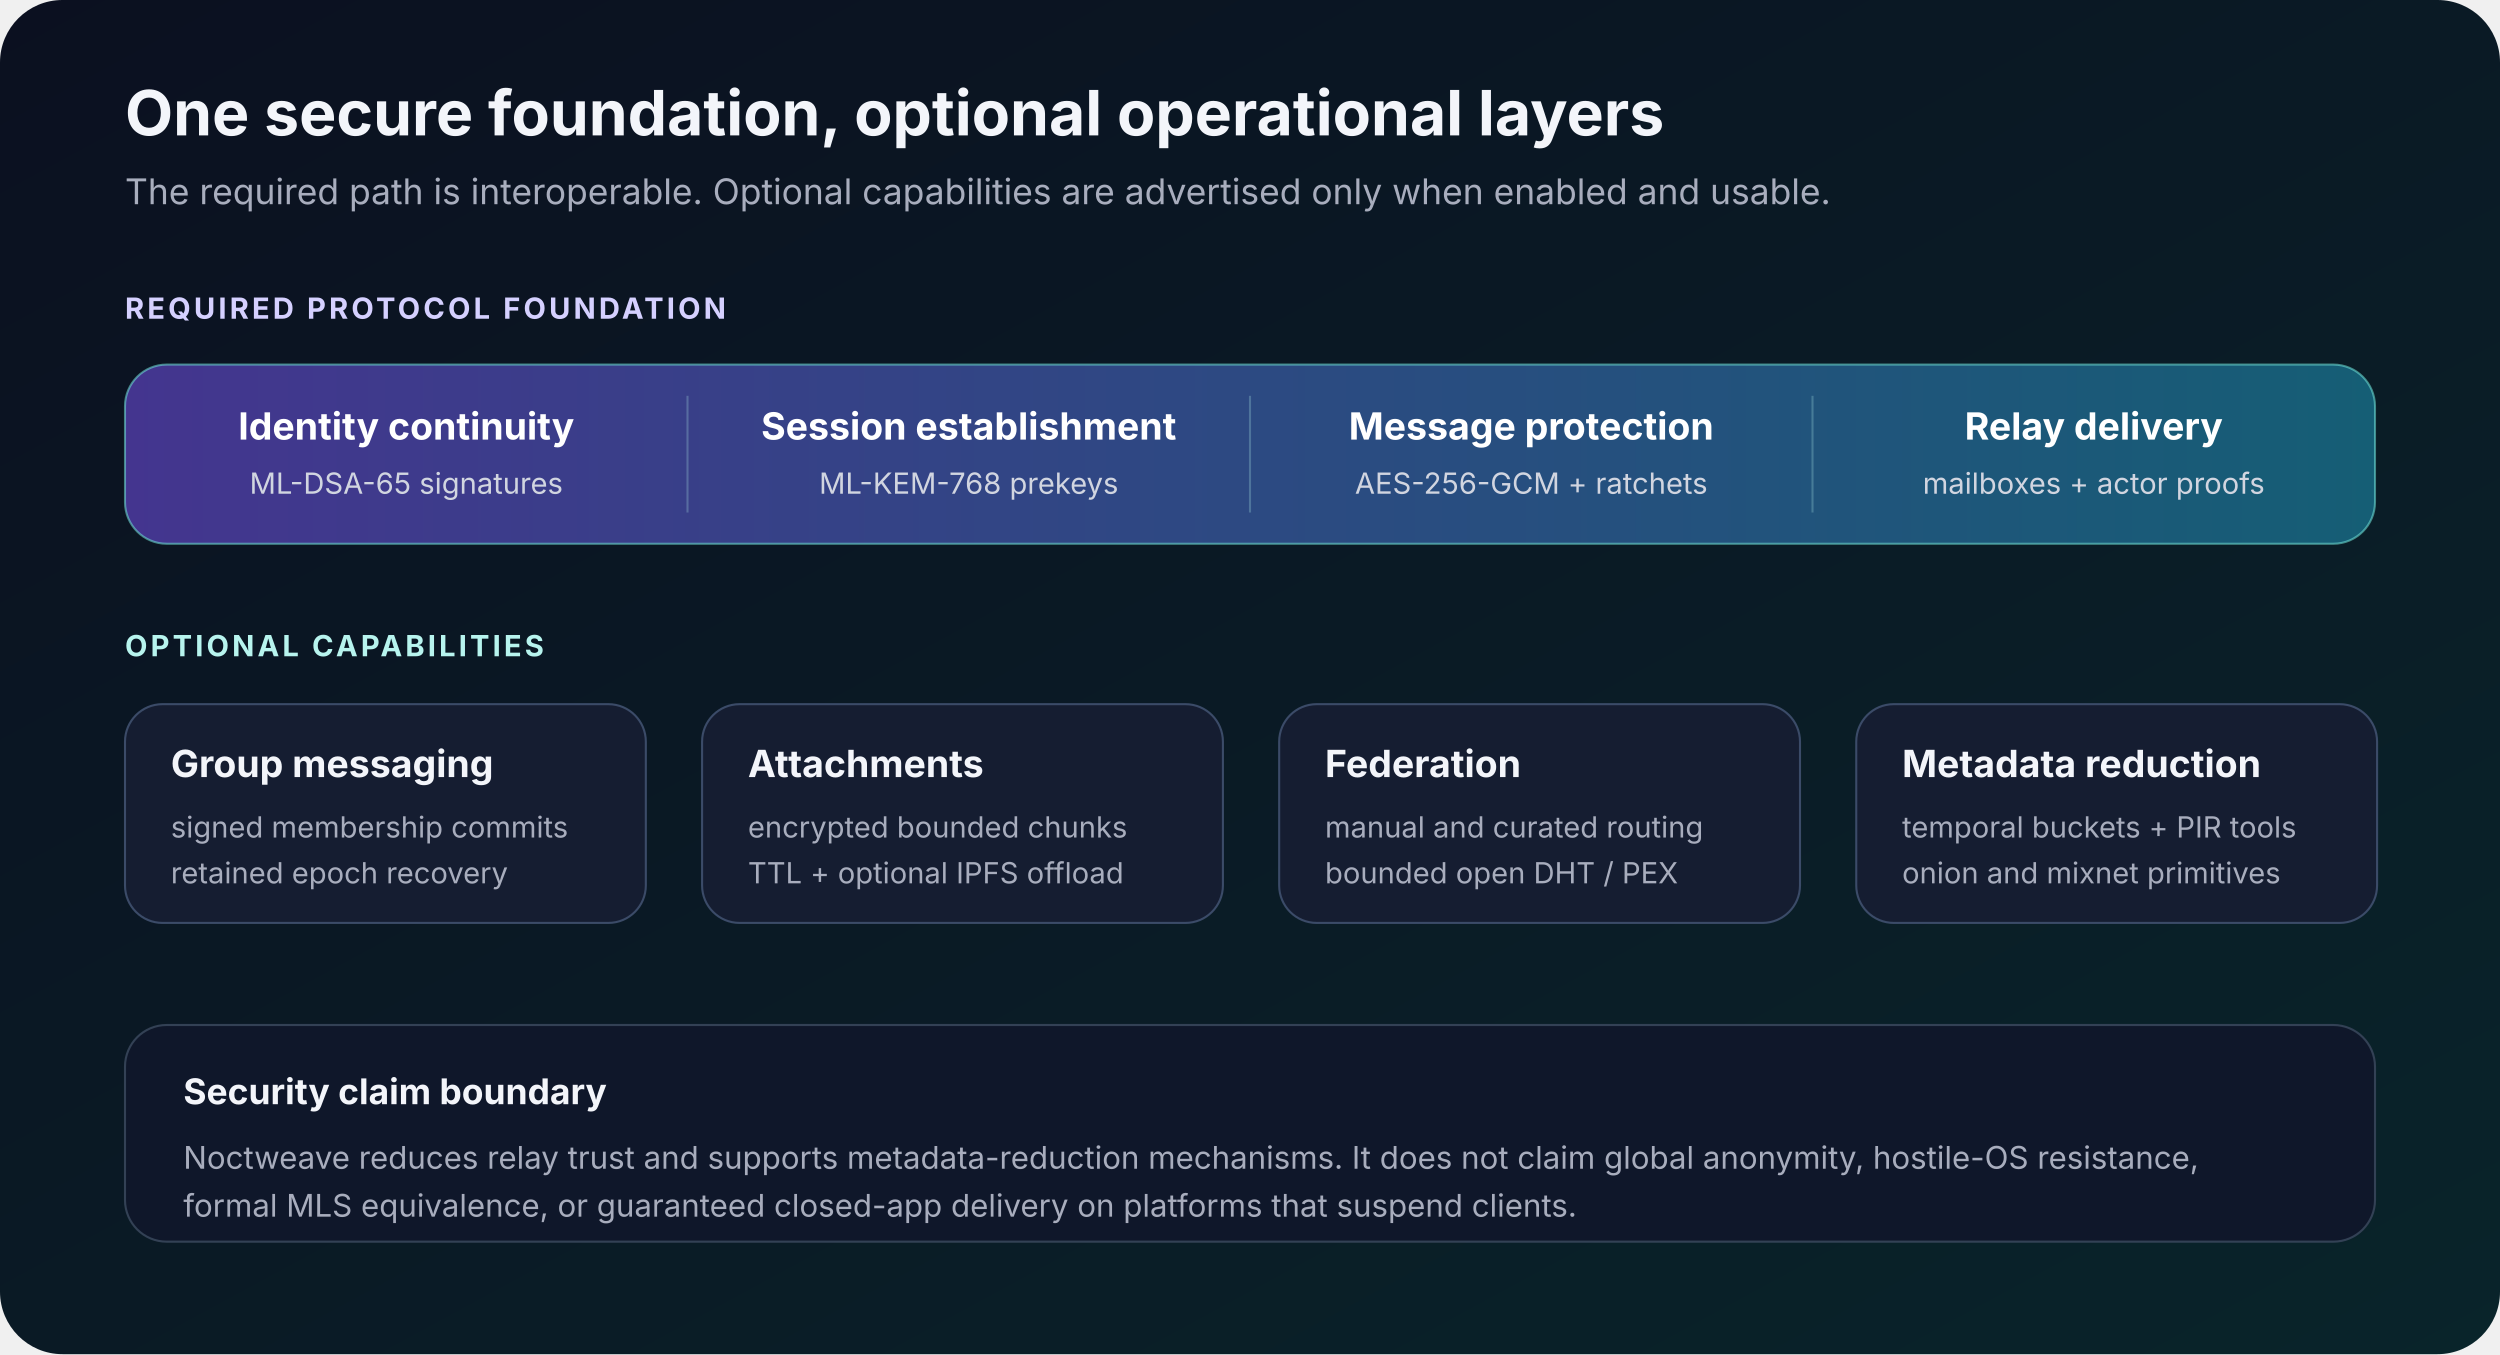
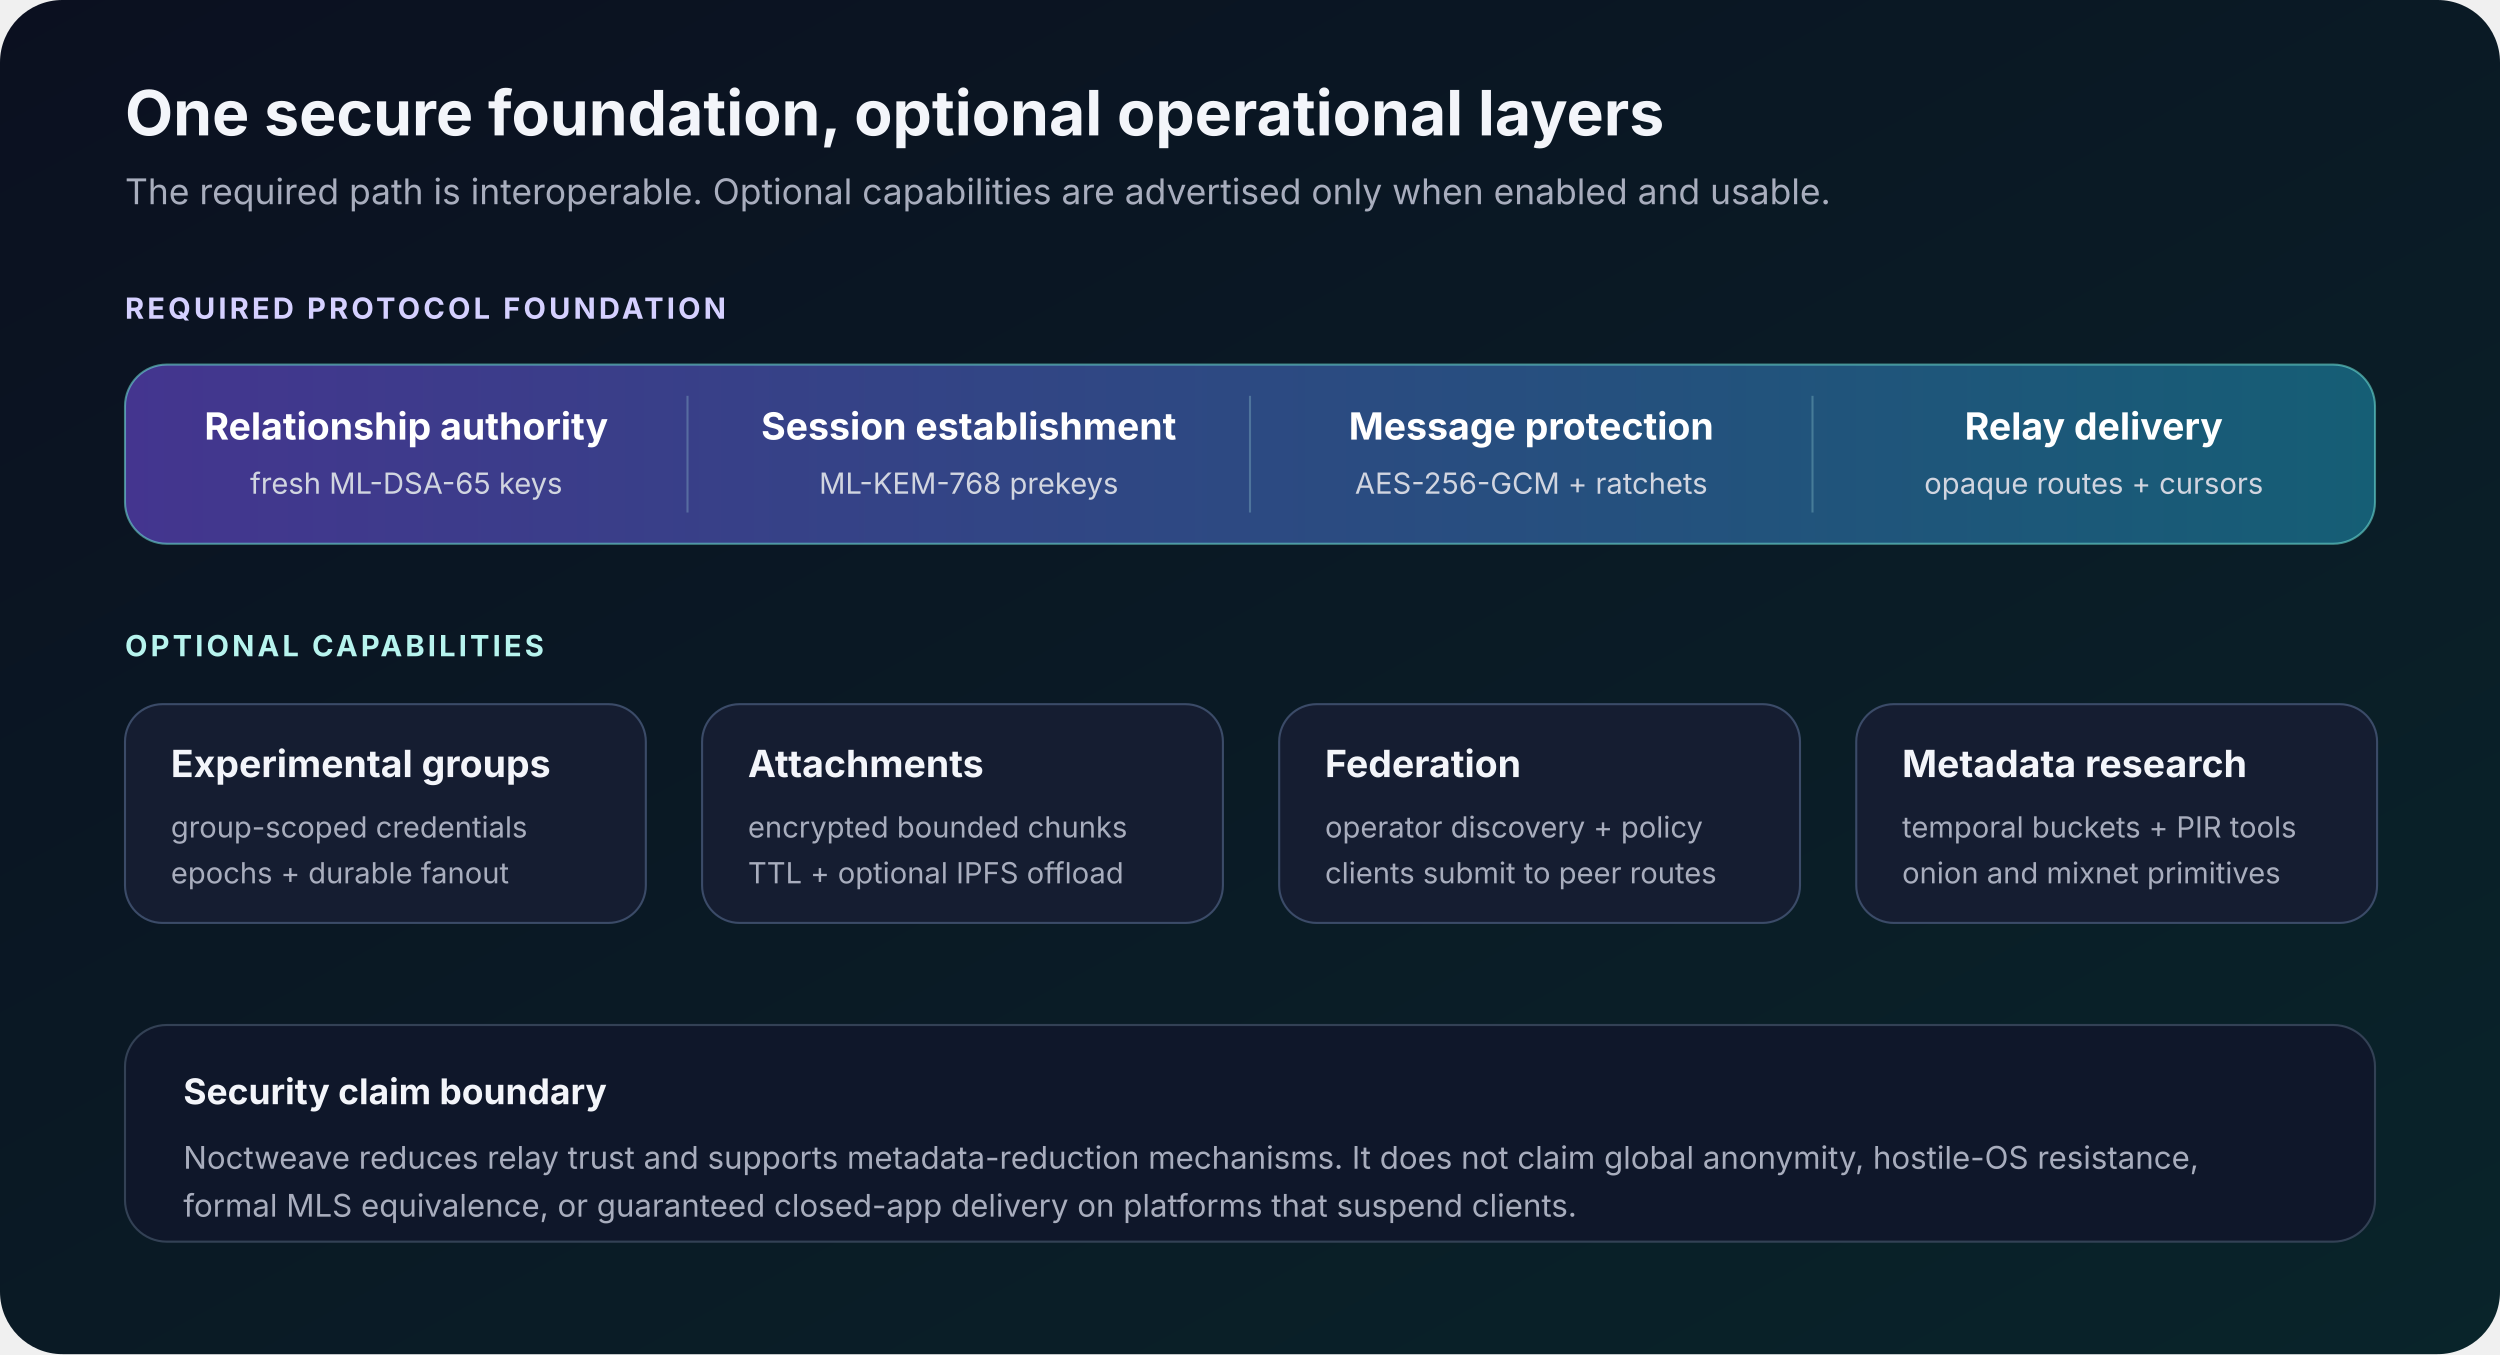
<svg xmlns="http://www.w3.org/2000/svg" width="1200" height="650" viewBox="0 0 1200 650" role="img" aria-labelledby="title desc">
  <defs>
    <linearGradient id="background" x1="0" y1="0" x2="1" y2="1">
      <stop offset="0" stop-color="#0b1020" />
      <stop offset="1" stop-color="#09242a" />
    </linearGradient>
    <linearGradient id="required" x1="0" y1="0" x2="1" y2="0">
      <stop offset="0" stop-color="#44358F" />
      <stop offset="1" stop-color="#155e75" />
    </linearGradient>
  </defs>
  <rect width="1200" height="650" rx="30" fill="url(#background)" />
  <g font-family="Geist, Inter, ui-sans-serif, system-ui, -apple-system, BlinkMacSystemFont, Segoe UI, sans-serif">
    <text x="60" y="65" fill="#F3F5FA" font-size="30" font-weight="750">One secure foundation, optional operational layers</text>
    <text x="60" y="98" fill="#A8ADBD" font-size="17">The required path is interoperable. Optional capabilities are advertised only when enabled and usable.</text>
    <text x="60" y="153" fill="#D5D0FF" font-size="14" font-weight="700" letter-spacing="1.5">REQUIRED PROTOCOL FOUNDATION</text>
    <g>
      <rect x="60" y="175" width="1080" height="86" rx="20" fill="url(#required)" stroke="#72E5DA" stroke-opacity="0.55" />
      <line x1="330" y1="190" x2="330" y2="246" stroke="#B7F4EE" stroke-opacity="0.25" />
      <line x1="600" y1="190" x2="600" y2="246" stroke="#B7F4EE" stroke-opacity="0.25" />
      <line x1="870" y1="190" x2="870" y2="246" stroke="#B7F4EE" stroke-opacity="0.25" />
-       <text x="195" y="211" fill="#fff" font-size="18" font-weight="700" text-anchor="middle">Identity continuity</text>
-       <text x="195" y="237" fill="#D1D5E0" font-size="14" text-anchor="middle">ML-DSA-65 signatures</text>
+       <text x="195" y="211" fill="#fff" font-size="18" font-weight="700" text-anchor="middle">Relationship authority</text>
+       <text x="195" y="237" fill="#D1D5E0" font-size="14" text-anchor="middle">fresh ML-DSA-65 keys</text>
      <text x="465" y="211" fill="#fff" font-size="18" font-weight="700" text-anchor="middle">Session establishment</text>
      <text x="465" y="237" fill="#D1D5E0" font-size="14" text-anchor="middle">ML-KEM-768 prekeys</text>
      <text x="735" y="211" fill="#fff" font-size="18" font-weight="700" text-anchor="middle">Message protection</text>
      <text x="735" y="237" fill="#D1D5E0" font-size="14" text-anchor="middle">AES-256-GCM + ratchets</text>
      <text x="1005" y="211" fill="#fff" font-size="18" font-weight="700" text-anchor="middle">Relay delivery</text>
-       <text x="1005" y="237" fill="#D1D5E0" font-size="14" text-anchor="middle">mailboxes + actor proofs</text>
+       <text x="1005" y="237" fill="#D1D5E0" font-size="14" text-anchor="middle">opaque routes + cursors</text>
    </g>
    <text x="60" y="315" fill="#B7F4EE" font-size="14" font-weight="700" letter-spacing="1.5">OPTIONAL CAPABILITIES</text>
    <g>
      <rect x="60" y="338" width="250" height="105" rx="18" fill="#151d31" stroke="#3b4b68" />
-       <text x="82" y="373" fill="#F3F5FA" font-size="18" font-weight="700">Group messaging</text>
-       <text x="82" y="402" fill="#A8ADBD" font-size="14">signed membership commits</text>
-       <text x="82" y="424" fill="#A8ADBD" font-size="14">retained epoch recovery</text>
+       <text x="82" y="373" fill="#F3F5FA" font-size="18" font-weight="700">Experimental groups</text>
+       <text x="82" y="402" fill="#A8ADBD" font-size="14">group-scoped credentials</text>
+       <text x="82" y="424" fill="#A8ADBD" font-size="14">epochs + durable fanout</text>
      <rect x="337" y="338" width="250" height="105" rx="18" fill="#151d31" stroke="#3b4b68" />
      <text x="359" y="373" fill="#F3F5FA" font-size="18" font-weight="700">Attachments</text>
      <text x="359" y="402" fill="#A8ADBD" font-size="14">encrypted bounded chunks</text>
      <text x="359" y="424" fill="#A8ADBD" font-size="14">TTL + optional IPFS offload</text>
      <rect x="614" y="338" width="250" height="105" rx="18" fill="#151d31" stroke="#3b4b68" />
      <text x="636" y="373" fill="#F3F5FA" font-size="18" font-weight="700">Federation</text>
-       <text x="636" y="402" fill="#A8ADBD" font-size="14">manual and curated routing</text>
-       <text x="636" y="424" fill="#A8ADBD" font-size="14">bounded open DHT / PEX</text>
+       <text x="636" y="402" fill="#A8ADBD" font-size="14">operator discovery + policy</text>
+       <text x="636" y="424" fill="#A8ADBD" font-size="14">clients submit to peer routes</text>
      <rect x="891" y="338" width="250" height="105" rx="18" fill="#151d31" stroke="#3b4b68" />
-       <text x="913" y="373" fill="#F3F5FA" font-size="18" font-weight="700">Metadata reduction</text>
+       <text x="913" y="373" fill="#F3F5FA" font-size="18" font-weight="700">Metadata research</text>
      <text x="913" y="402" fill="#A8ADBD" font-size="14">temporal buckets + PIR tools</text>
      <text x="913" y="424" fill="#A8ADBD" font-size="14">onion and mixnet primitives</text>
    </g>
    <rect x="60" y="492" width="1080" height="104" rx="20" fill="#0f172a" stroke="#334155" />
    <text x="88" y="530" fill="#F3F5FA" font-size="17" font-weight="700">Security claim boundary</text>
    <text x="88" y="561" fill="#A8ADBD" font-size="15">Noctweave reduces relay trust and supports metadata-reduction mechanisms. It does not claim global anonymity, hostile-OS resistance,</text>
    <text x="88" y="584" fill="#A8ADBD" font-size="15">formal MLS equivalence, or guaranteed closed-app delivery on platforms that suspend clients.</text>
  </g>
</svg>
